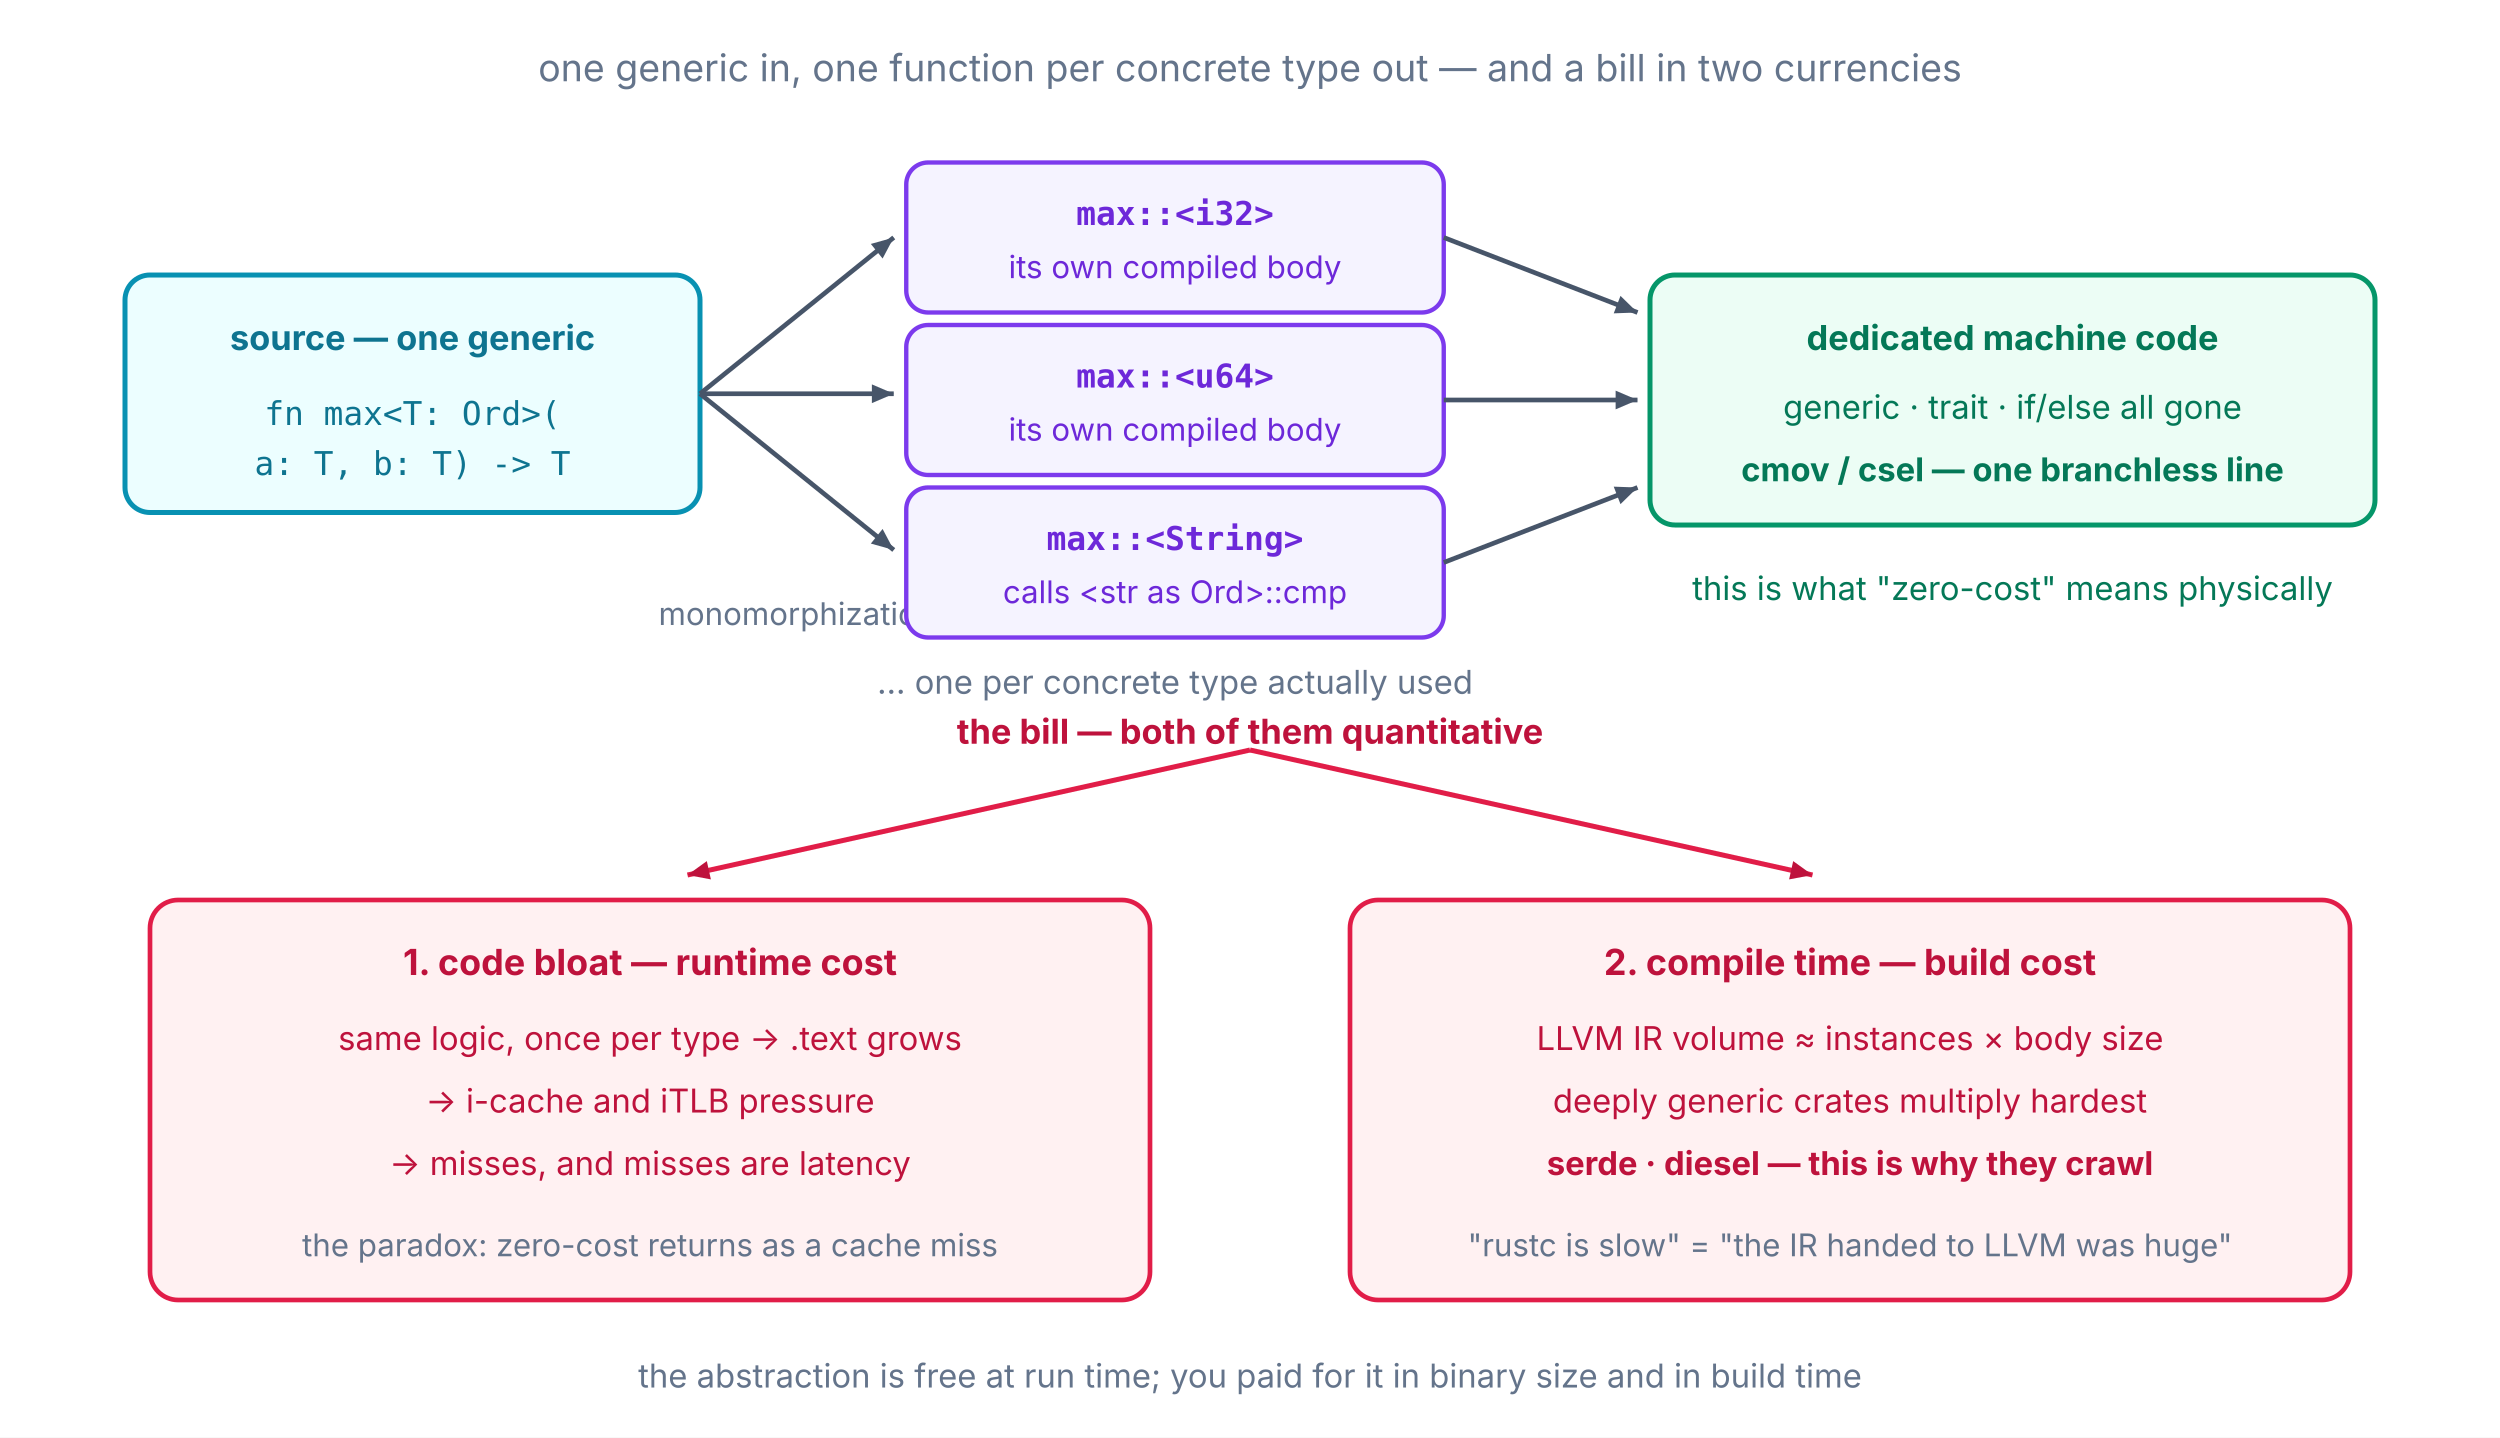
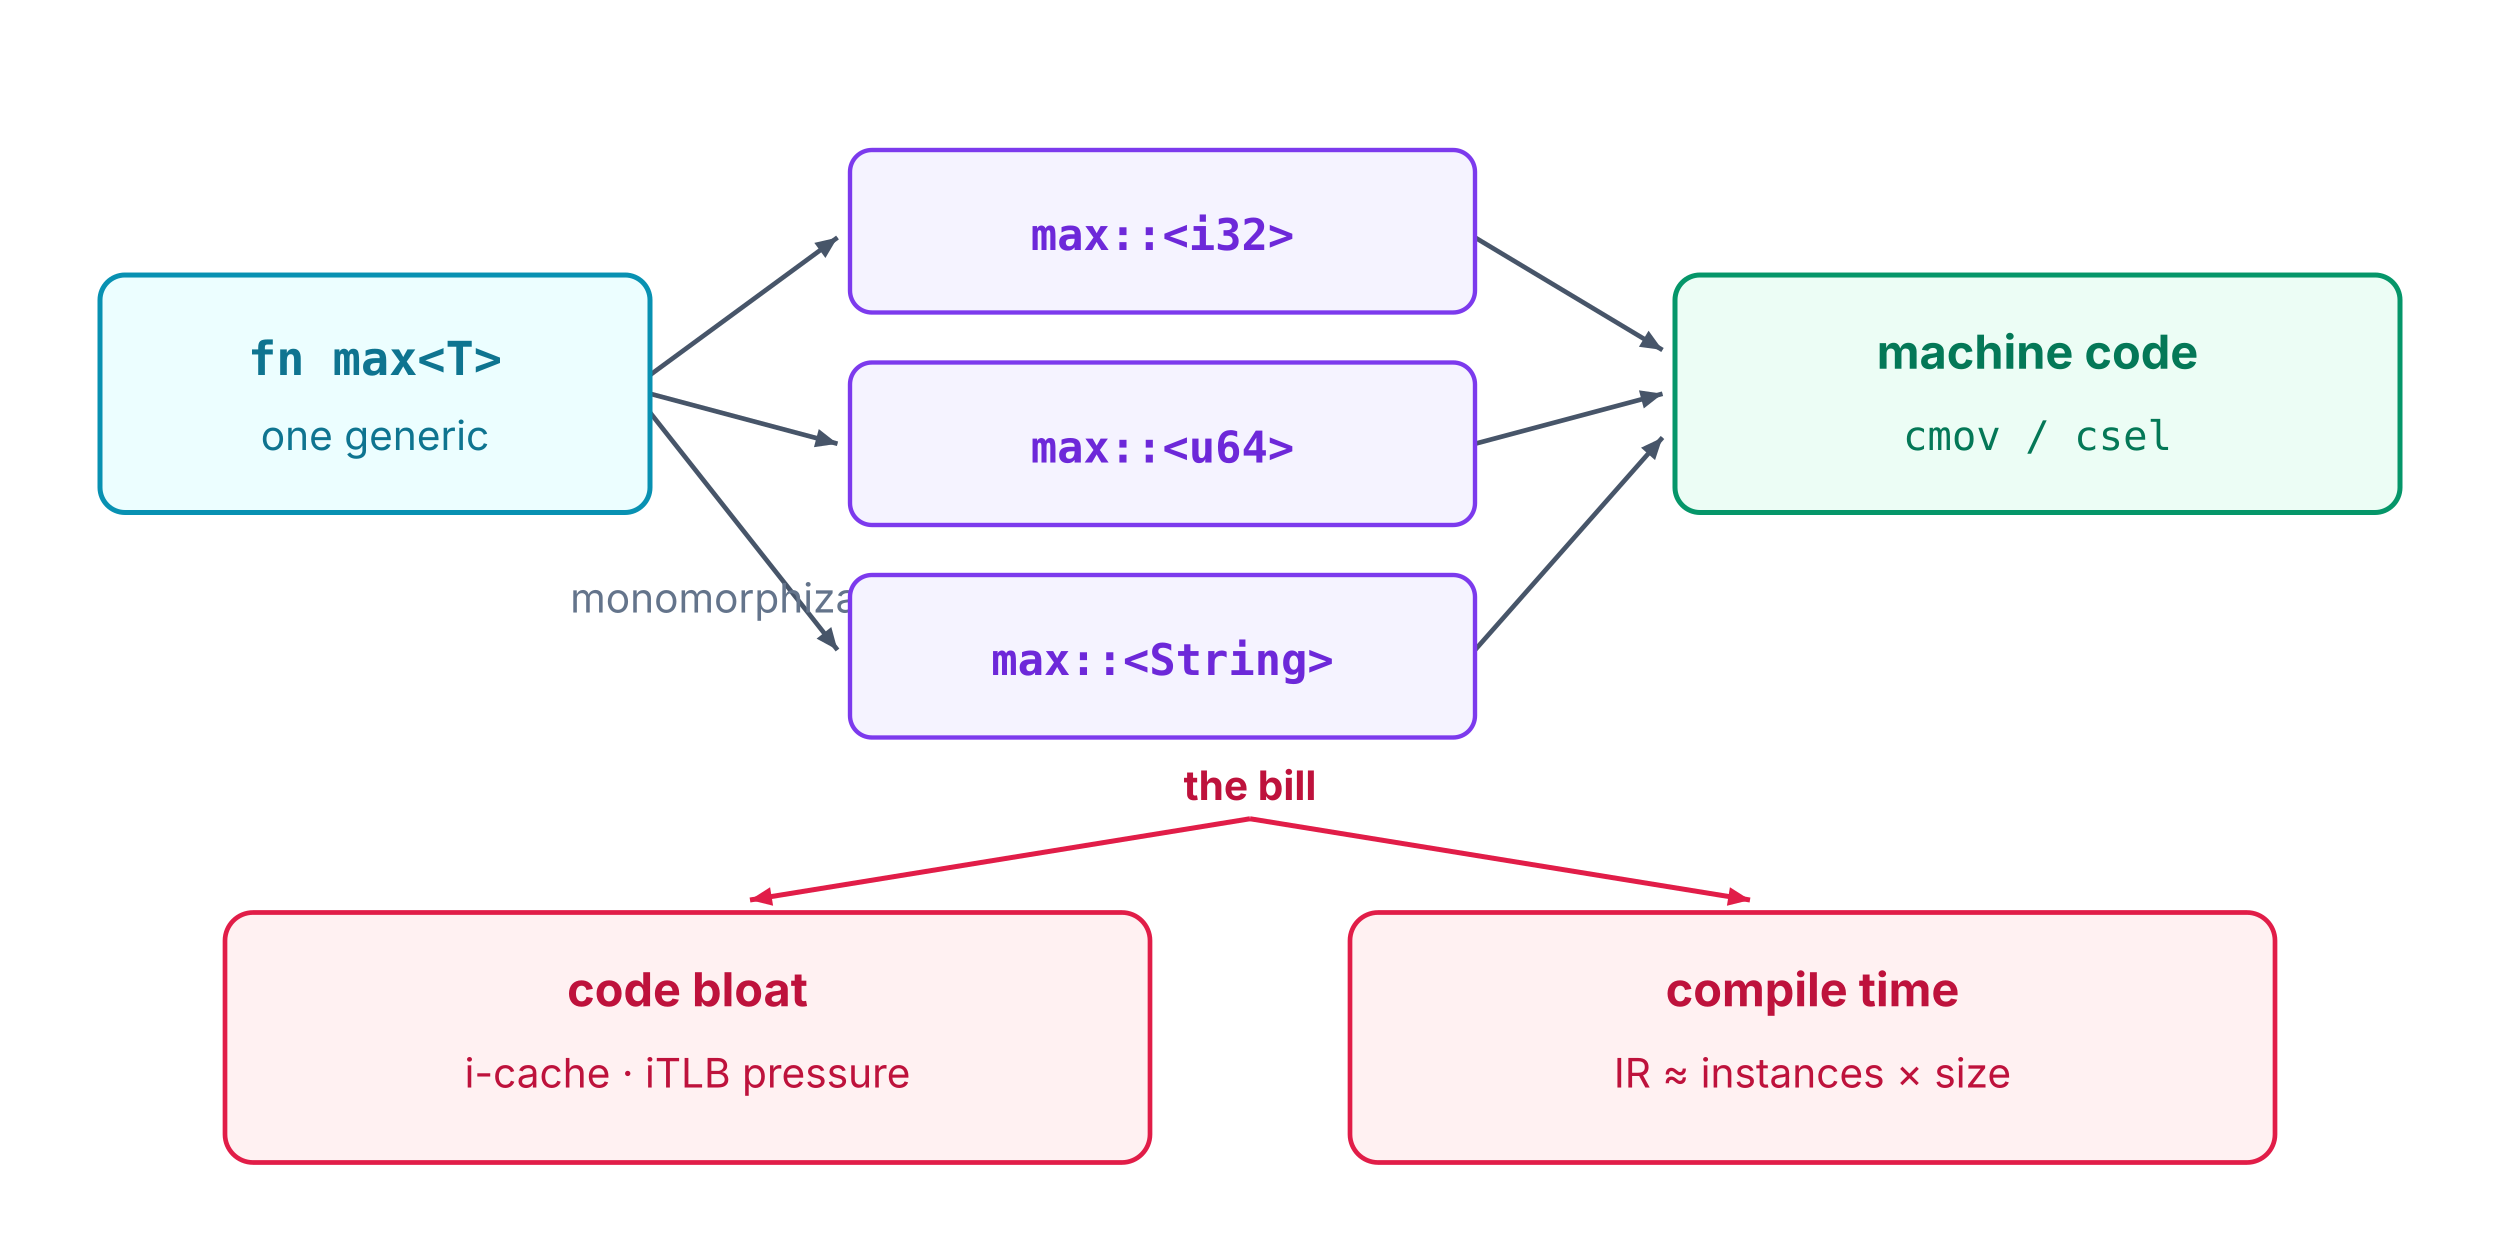
- <svg xmlns="http://www.w3.org/2000/svg" viewBox="0 0 800 460" role="img" aria-labelledby="t2 d2" font-family="Pretendard, ui-sans-serif, system-ui, -apple-system, sans-serif">
+ <svg xmlns="http://www.w3.org/2000/svg" viewBox="0 0 800 400" role="img" aria-labelledby="t2 d2" font-family="Pretendard, ui-sans-serif, system-ui, -apple-system, sans-serif">
  <defs>
-     <marker id="m2" markerWidth="10" markerHeight="10" refX="7" refY="3" orient="auto" markerUnits="userSpaceOnUse">
+     <marker id="a2" markerWidth="10" markerHeight="10" refX="7" refY="3" orient="auto" markerUnits="userSpaceOnUse">
      <path d="M0,0 L7,3 L0,6 Z" fill="#475569" />
    </marker>
-     <marker id="m2r" markerWidth="10" markerHeight="10" refX="7" refY="3" orient="auto" markerUnits="userSpaceOnUse">
-       <path d="M0,0 L7,3 L0,6 Z" fill="#BE123C" />
+     <marker id="a2r" markerWidth="10" markerHeight="10" refX="7" refY="3" orient="auto" markerUnits="userSpaceOnUse">
+       <path d="M0,0 L7,3 L0,6 Z" fill="#E11D48" />
    </marker>
  </defs>
-   <rect x="0" y="0" width="800" height="460" fill="#FFFFFF" />
-   <text x="400" y="26" text-anchor="middle" font-size="12" fill="#64748B">one generic in, one function per concrete type out — and a bill in two currencies</text>
-   <rect x="40" y="88" width="184" height="76" rx="8" fill="#ECFEFF" stroke="#0891B2" stroke-width="1.6" />
-   <text x="132" y="112" text-anchor="middle" font-size="11" font-weight="700" fill="#0E7490">source — one generic</text>
-   <text x="132" y="136" text-anchor="middle" font-size="10.5" fill="#0E7490" font-family="ui-monospace, monospace">fn max&lt;T: Ord&gt;(</text>
-   <text x="132" y="152" text-anchor="middle" font-size="10.5" fill="#0E7490" font-family="ui-monospace, monospace">a: T, b: T) -&gt; T</text>
-   <line x1="224" y1="126" x2="286" y2="76" stroke="#475569" stroke-width="1.5" marker-end="url(#m2)" />
-   <line x1="224" y1="126" x2="286" y2="126" stroke="#475569" stroke-width="1.5" marker-end="url(#m2)" />
-   <line x1="224" y1="126" x2="286" y2="176" stroke="#475569" stroke-width="1.5" marker-end="url(#m2)" />
-   <text x="255" y="200" text-anchor="middle" font-size="10" fill="#64748B">monomorphization</text>
-   <rect x="290" y="52" width="172" height="48" rx="7" fill="#F5F3FF" stroke="#7C3AED" stroke-width="1.4" />
-   <text x="376" y="72" text-anchor="middle" font-size="10.5" font-weight="700" fill="#6D28D9" font-family="ui-monospace, monospace">max::&lt;i32&gt;</text>
-   <text x="376" y="89" text-anchor="middle" font-size="10" fill="#6D28D9">its own compiled body</text>
-   <rect x="290" y="104" width="172" height="48" rx="7" fill="#F5F3FF" stroke="#7C3AED" stroke-width="1.4" />
-   <text x="376" y="124" text-anchor="middle" font-size="10.5" font-weight="700" fill="#6D28D9" font-family="ui-monospace, monospace">max::&lt;u64&gt;</text>
-   <text x="376" y="141" text-anchor="middle" font-size="10" fill="#6D28D9">its own compiled body</text>
-   <rect x="290" y="156" width="172" height="48" rx="7" fill="#F5F3FF" stroke="#7C3AED" stroke-width="1.4" />
-   <text x="376" y="176" text-anchor="middle" font-size="10.5" font-weight="700" fill="#6D28D9" font-family="ui-monospace, monospace">max::&lt;String&gt;</text>
-   <text x="376" y="193" text-anchor="middle" font-size="10" fill="#6D28D9">calls &lt;str as Ord&gt;::cmp</text>
-   <text x="376" y="222" text-anchor="middle" font-size="10.5" fill="#64748B">… one per concrete type actually used</text>
-   <line x1="462" y1="76" x2="524" y2="100" stroke="#475569" stroke-width="1.5" marker-end="url(#m2)" />
-   <line x1="462" y1="128" x2="524" y2="128" stroke="#475569" stroke-width="1.5" marker-end="url(#m2)" />
-   <line x1="462" y1="180" x2="524" y2="156" stroke="#475569" stroke-width="1.5" marker-end="url(#m2)" />
-   <rect x="528" y="88" width="232" height="80" rx="8" fill="#ECFDF5" stroke="#059669" stroke-width="1.6" />
-   <text x="644" y="112" text-anchor="middle" font-size="11" font-weight="700" fill="#047857">dedicated machine code</text>
-   <text x="644" y="134" text-anchor="middle" font-size="10.5" fill="#047857">generic · trait · if/else all gone</text>
-   <text x="644" y="154" text-anchor="middle" font-size="10.5" font-weight="700" fill="#047857">cmov / csel — one branchless line</text>
-   <text x="644" y="192" text-anchor="middle" font-size="10.5" fill="#047857">this is what "zero-cost" means physically</text>
-   <line x1="400" y1="240" x2="220" y2="280" stroke="#E11D48" stroke-width="1.6" marker-end="url(#m2r)" />
-   <line x1="400" y1="240" x2="580" y2="280" stroke="#E11D48" stroke-width="1.6" marker-end="url(#m2r)" />
-   <text x="400" y="238" text-anchor="middle" font-size="11" font-weight="700" fill="#BE123C">the bill — both of them quantitative</text>
-   <rect x="48" y="288" width="320" height="128" rx="9" fill="#FFF1F2" stroke="#E11D48" stroke-width="1.5" />
-   <text x="208" y="312" text-anchor="middle" font-size="11.5" font-weight="700" fill="#BE123C">1. code bloat — runtime cost</text>
-   <text x="208" y="336" text-anchor="middle" font-size="10.5" fill="#BE123C">same logic, once per type → .text grows</text>
-   <text x="208" y="356" text-anchor="middle" font-size="10.5" fill="#BE123C">→ i-cache and iTLB pressure</text>
-   <text x="208" y="376" text-anchor="middle" font-size="10.5" fill="#BE123C">→ misses, and misses are latency</text>
-   <text x="208" y="402" text-anchor="middle" font-size="10" fill="#64748B">the paradox: zero-cost returns as a cache miss</text>
-   <rect x="432" y="288" width="320" height="128" rx="9" fill="#FFF1F2" stroke="#E11D48" stroke-width="1.5" />
-   <text x="592" y="312" text-anchor="middle" font-size="11.5" font-weight="700" fill="#BE123C">2. compile time — build cost</text>
-   <text x="592" y="336" text-anchor="middle" font-size="10.5" fill="#BE123C">LLVM IR volume ≈ instances × body size</text>
-   <text x="592" y="356" text-anchor="middle" font-size="10.5" fill="#BE123C">deeply generic crates multiply hardest</text>
-   <text x="592" y="376" text-anchor="middle" font-size="10.5" font-weight="700" fill="#BE123C">serde · diesel — this is why they crawl</text>
-   <text x="592" y="402" text-anchor="middle" font-size="10" fill="#64748B">"rustc is slow" = "the IR handed to LLVM was huge"</text>
-   <text x="400" y="444" text-anchor="middle" font-size="10.5" fill="#64748B">the abstraction is free at run time; you paid for it in binary size and in build time</text>
+   <rect x="0" y="0" width="800" height="400" fill="#FFFFFF" />
+   <line x1="208" y1="120" x2="268" y2="76" stroke="#475569" stroke-width="1.5" marker-end="url(#a2)" />
+   <line x1="208" y1="126" x2="268" y2="142" stroke="#475569" stroke-width="1.5" marker-end="url(#a2)" />
+   <line x1="208" y1="132" x2="268" y2="208" stroke="#475569" stroke-width="1.5" marker-end="url(#a2)" />
+   <line x1="472" y1="76" x2="532" y2="112" stroke="#475569" stroke-width="1.5" marker-end="url(#a2)" />
+   <line x1="472" y1="142" x2="532" y2="126" stroke="#475569" stroke-width="1.5" marker-end="url(#a2)" />
+   <line x1="472" y1="208" x2="532" y2="140" stroke="#475569" stroke-width="1.5" marker-end="url(#a2)" />
+   <line x1="400" y1="262" x2="240" y2="288" stroke="#E11D48" stroke-width="1.6" marker-end="url(#a2r)" />
+   <line x1="400" y1="262" x2="560" y2="288" stroke="#E11D48" stroke-width="1.6" marker-end="url(#a2r)" />
+   <rect x="32" y="88" width="176" height="76" rx="8" fill="#ECFEFF" stroke="#0891B2" stroke-width="1.6" />
+   <text x="120" y="120" text-anchor="middle" font-size="15" font-weight="700" fill="#0E7490" font-family="ui-monospace, monospace">fn max&lt;T&gt;</text>
+   <text x="120" y="144" text-anchor="middle" font-size="13" fill="#0E7490">one generic</text>
+   <text x="240" y="196" text-anchor="middle" font-size="13" fill="#64748B">monomorphization</text>
+   <rect x="272" y="48" width="200" height="52" rx="7" fill="#F5F3FF" stroke="#7C3AED" stroke-width="1.4" />
+   <text x="372" y="80" text-anchor="middle" font-size="14" font-weight="700" fill="#6D28D9" font-family="ui-monospace, monospace">max::&lt;i32&gt;</text>
+   <rect x="272" y="116" width="200" height="52" rx="7" fill="#F5F3FF" stroke="#7C3AED" stroke-width="1.4" />
+   <text x="372" y="148" text-anchor="middle" font-size="14" font-weight="700" fill="#6D28D9" font-family="ui-monospace, monospace">max::&lt;u64&gt;</text>
+   <rect x="272" y="184" width="200" height="52" rx="7" fill="#F5F3FF" stroke="#7C3AED" stroke-width="1.4" />
+   <text x="372" y="216" text-anchor="middle" font-size="14" font-weight="700" fill="#6D28D9" font-family="ui-monospace, monospace">max::&lt;String&gt;</text>
+   <rect x="536" y="88" width="232" height="76" rx="8" fill="#ECFDF5" stroke="#059669" stroke-width="1.6" />
+   <text x="652" y="118" text-anchor="middle" font-size="15" font-weight="700" fill="#047857">machine code</text>
+   <text x="652" y="144" text-anchor="middle" font-size="13" fill="#047857" font-family="ui-monospace, monospace">cmov / csel</text>
+   <text x="400" y="256" text-anchor="middle" font-size="13" font-weight="700" fill="#BE123C">the bill</text>
+   <rect x="72" y="292" width="296" height="80" rx="9" fill="#FFF1F2" stroke="#E11D48" stroke-width="1.5" />
+   <text x="220" y="322" text-anchor="middle" font-size="15" font-weight="700" fill="#BE123C">code bloat</text>
+   <text x="220" y="348" text-anchor="middle" font-size="13" fill="#BE123C">i-cache · iTLB pressure</text>
+   <rect x="432" y="292" width="296" height="80" rx="9" fill="#FFF1F2" stroke="#E11D48" stroke-width="1.5" />
+   <text x="580" y="322" text-anchor="middle" font-size="15" font-weight="700" fill="#BE123C">compile time</text>
+   <text x="580" y="348" text-anchor="middle" font-size="13" fill="#BE123C">IR ≈ instances × size</text>
</svg>
